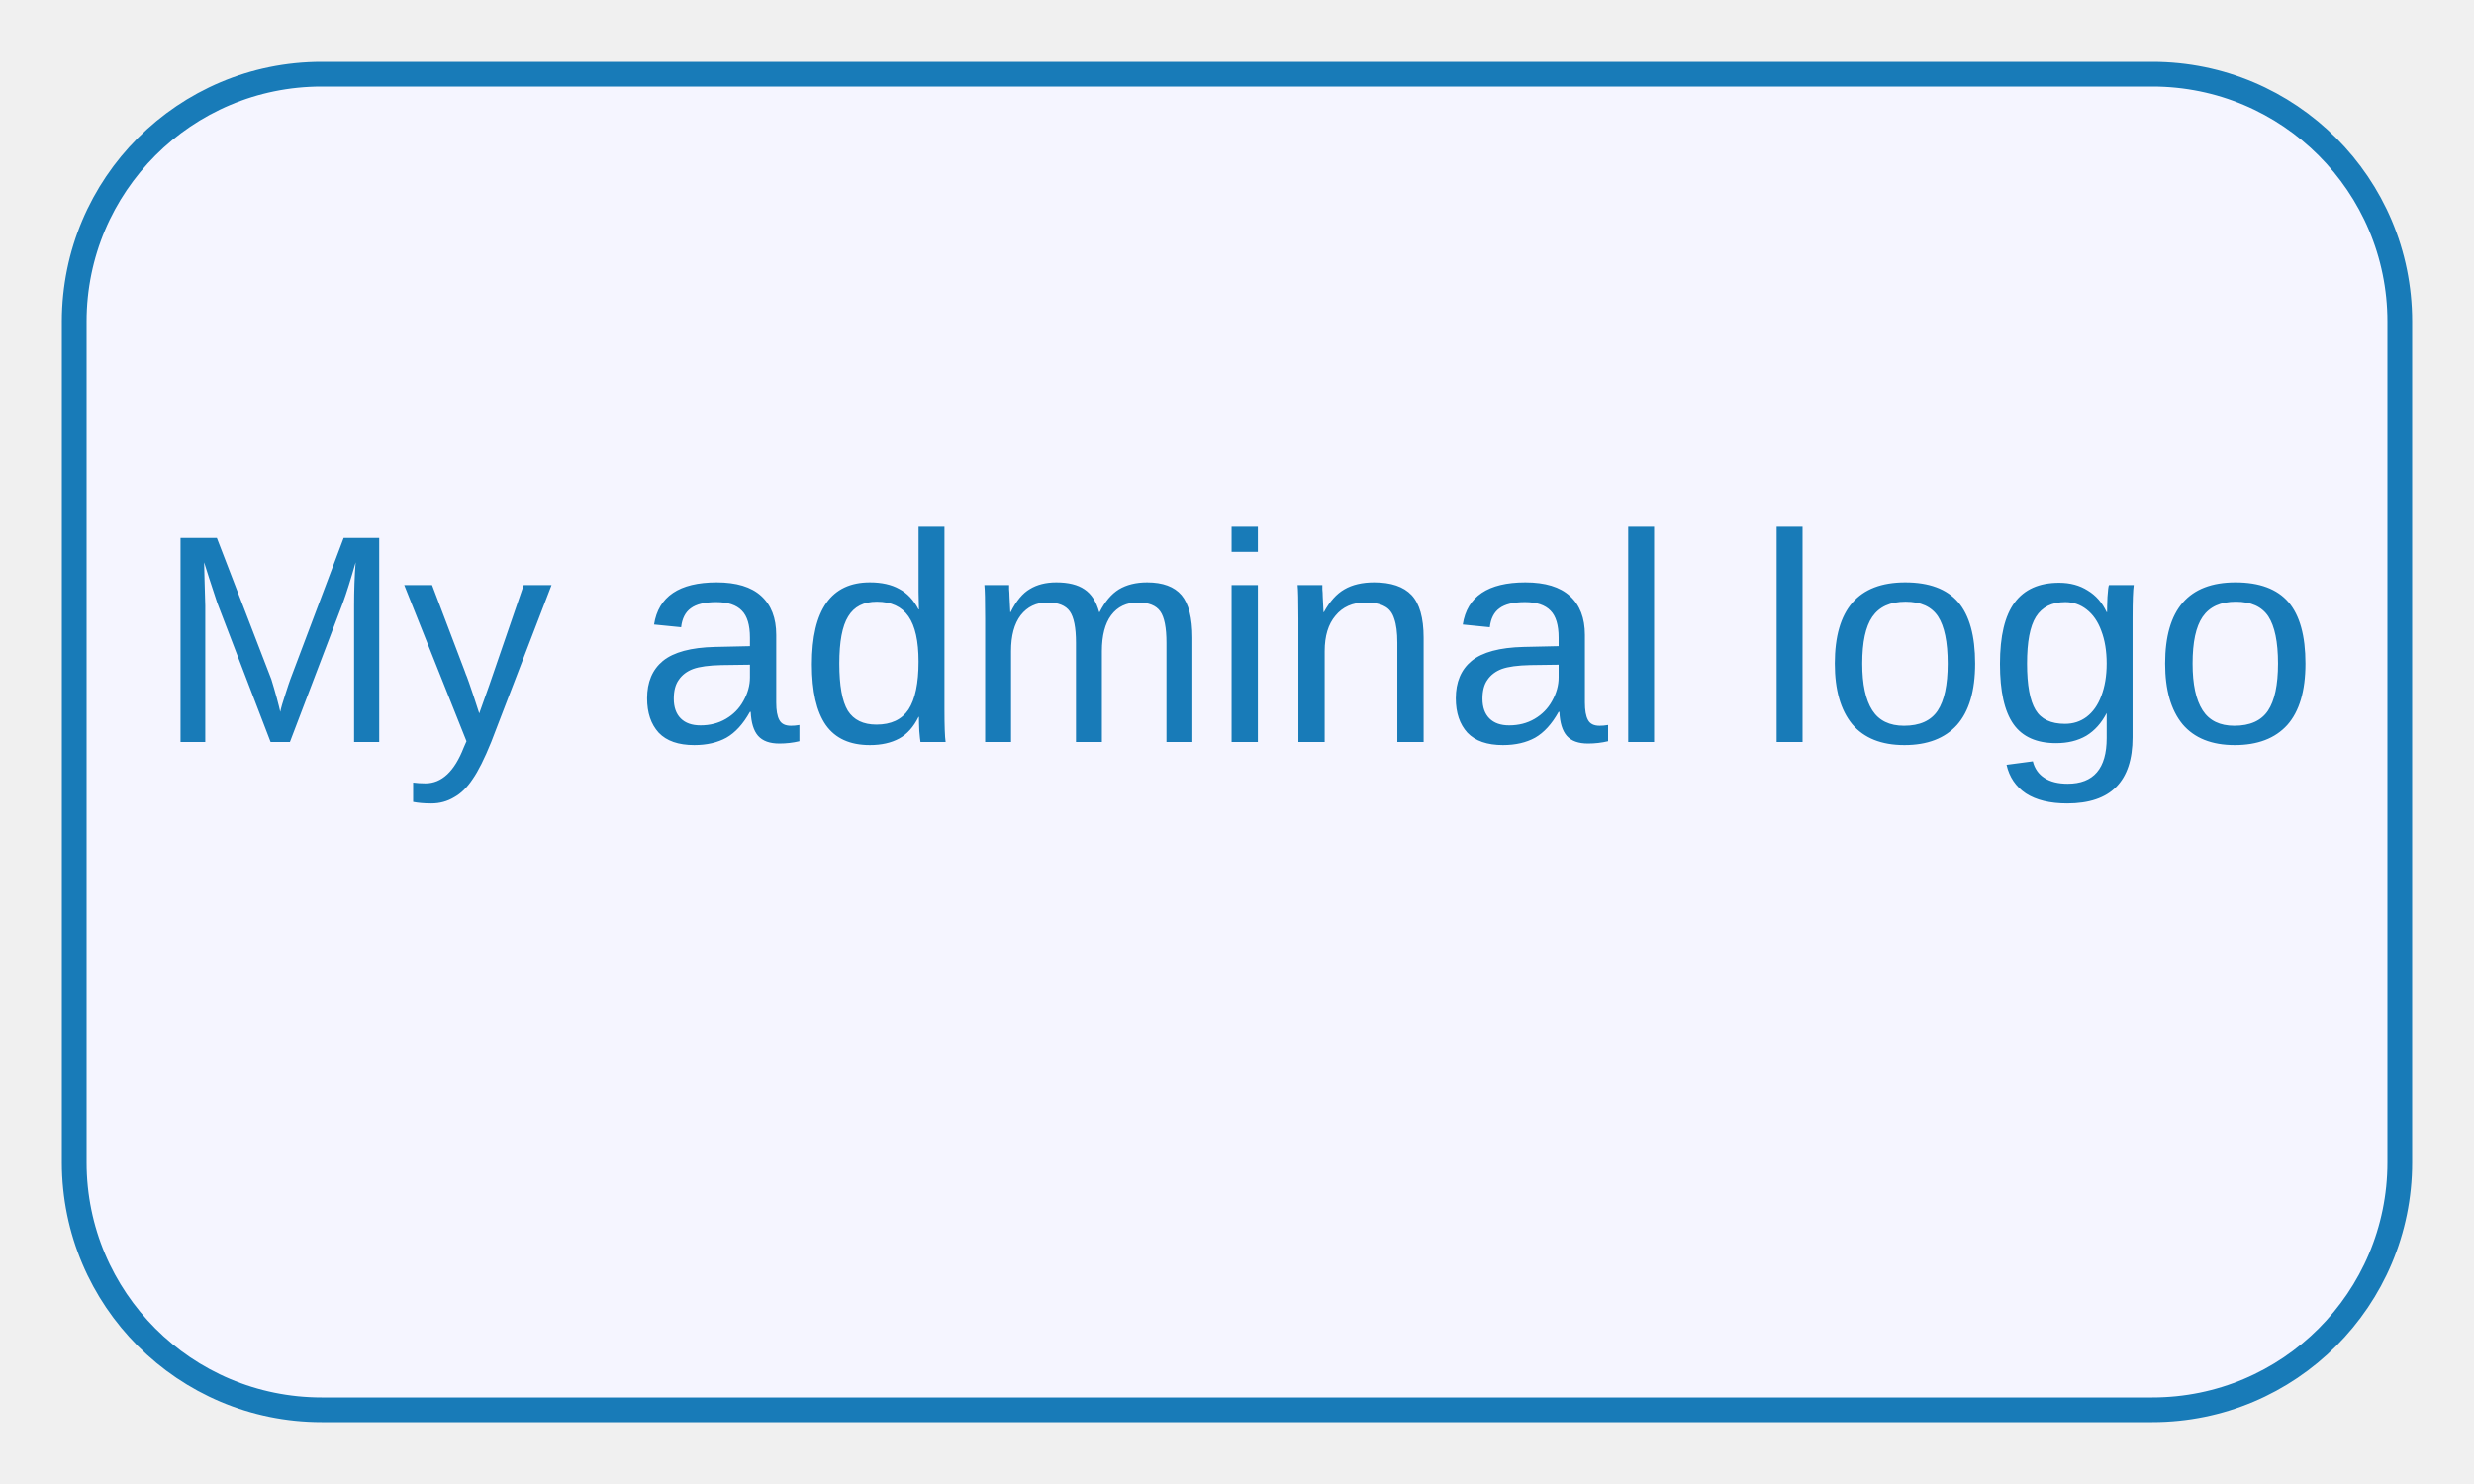
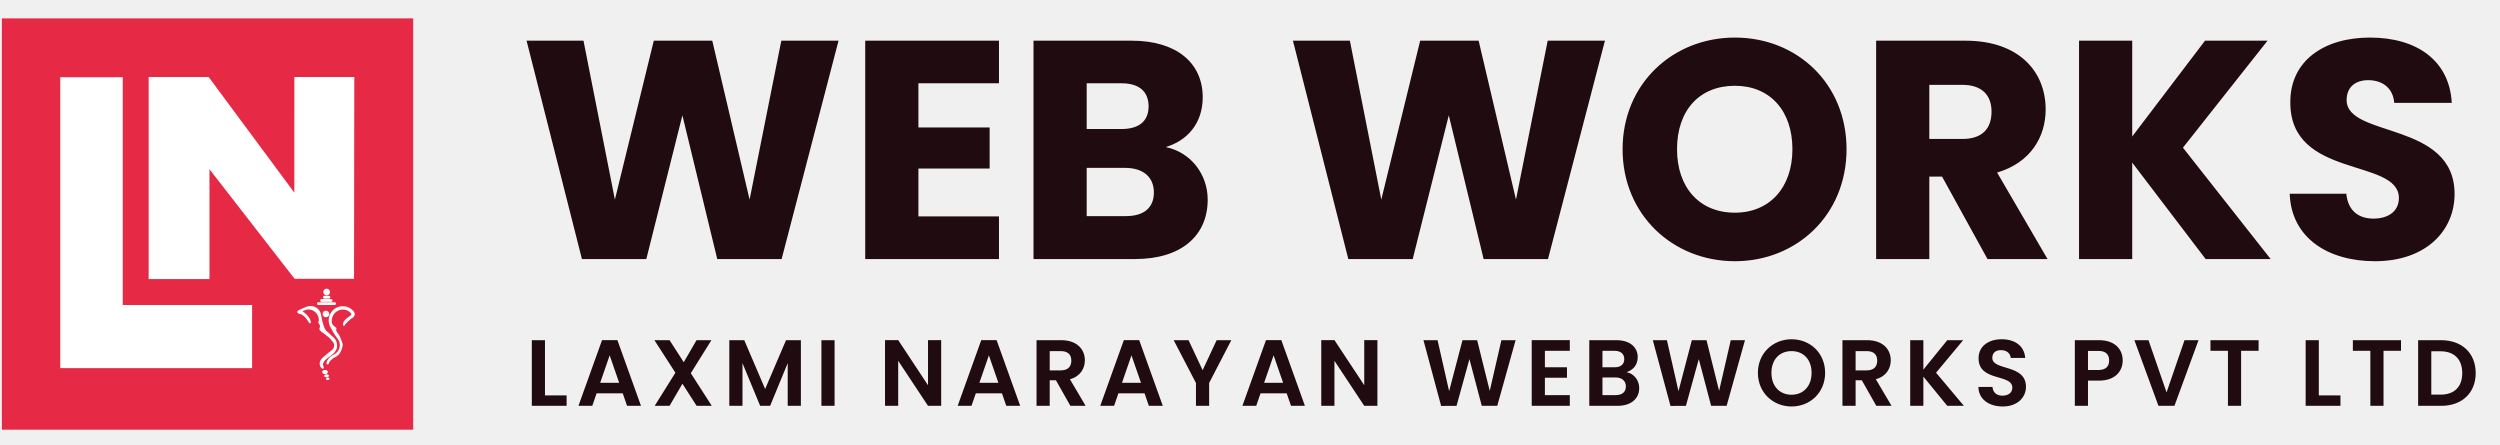
- <svg xmlns="http://www.w3.org/2000/svg" width="100" height="60">
-   <rect x="3" y="3" rx="10" ry="10" width="94" height="54" style="stroke: #187bb8; fill: #f5f5ff;" />
-   <text x="50%" y="50%" text-anchor="middle" alignment-baseline="middle" style="font-family: Arial, 'Helvetica Neue', Helvetica; fill: #187bb8;">My adminal logo</text>
+ <svg xmlns="http://www.w3.org/2000/svg" width="225" height="40" viewBox="0 0 225 40" fill="none">
+   <path d="M37.186 1.654H0.169V38.671H37.186V1.654Z" fill="#E62A45" />
+   <path d="M22.689 33.129H11.049H5.423V27.449V6.948H11.048V27.449H22.689L22.689 33.129ZM18.852 15.229V25.116H13.38V6.928H18.777L18.852 7.031L26.49 17.338L26.492 6.928H31.886L31.863 25.094L26.515 25.094L18.852 15.229ZM28.655 27.45C28.586 27.45 28.53 27.394 28.53 27.325C28.53 27.257 28.586 27.201 28.655 27.201H30.119C30.188 27.201 30.244 27.257 30.244 27.325C30.244 27.394 30.188 27.45 30.119 27.45H28.655ZM29.632 28.258C29.632 28.423 29.498 28.557 29.333 28.557C29.168 28.557 29.034 28.423 29.034 28.258C29.034 28.093 29.168 27.959 29.333 27.959C29.498 27.959 29.632 28.093 29.632 28.258ZM29.193 26.623H29.605C29.674 26.623 29.73 26.679 29.73 26.747C29.73 26.816 29.674 26.872 29.605 26.872H29.193C29.124 26.872 29.068 26.816 29.068 26.747C29.069 26.679 29.125 26.623 29.193 26.623ZM29.095 26.282C29.095 26.114 29.231 25.979 29.398 25.979C29.566 25.979 29.702 26.114 29.702 26.282C29.702 26.45 29.566 26.585 29.398 26.585C29.231 26.585 29.095 26.45 29.095 26.282ZM29.804 26.918C29.873 26.918 29.929 26.974 29.929 27.043C29.929 27.111 29.873 27.167 29.804 27.167H28.946C28.878 27.167 28.822 27.111 28.822 27.043C28.822 26.974 28.878 26.918 28.946 26.918H29.804ZM28.952 33.144C28.841 33.036 28.771 32.887 28.771 32.72C28.771 32.575 28.823 32.442 28.91 32.339C28.958 32.21 29.902 31.479 29.902 31.479C30.006 31.381 30.072 31.244 30.072 31.09C30.072 30.936 30.006 30.799 29.902 30.702V30.7C29.493 30.163 28.918 29.923 28.788 29.717C28.783 29.711 28.779 29.705 28.776 29.698C28.776 29.698 28.775 29.698 28.775 29.697C28.77 29.688 28.757 29.678 28.754 29.668C28.747 29.649 28.744 29.628 28.744 29.607C28.751 29.465 28.799 29.474 28.799 29.399C28.799 29.296 28.763 29.203 28.704 29.128C28.694 29.116 28.659 29.089 28.655 29.074C28.632 28.988 28.696 28.898 28.696 28.802C28.696 28.276 28.27 27.85 27.743 27.85C27.706 27.85 27.669 27.853 27.633 27.857L27.278 27.973C27.266 27.98 27.253 27.987 27.241 27.995C27.235 27.999 27.229 28.003 27.223 28.007C27.284 28.047 27.9 28.457 27.982 28.981L27.978 28.983C27.98 28.99 27.982 28.996 27.982 29.003C27.982 29.055 27.94 29.097 27.889 29.097C27.858 29.097 27.832 29.081 27.815 29.059L27.814 29.059C27.814 29.059 27.811 29.056 27.808 29.049C27.805 29.045 27.803 29.04 27.801 29.036C27.736 28.914 27.403 28.33 26.976 28.244C26.924 28.239 26.887 28.228 26.86 28.216C26.822 28.203 26.792 28.174 26.775 28.139C26.774 28.139 26.774 28.138 26.774 28.138C26.765 28.118 26.76 28.097 26.76 28.074C26.76 28.014 26.795 27.962 26.846 27.938C26.846 27.938 27.6 27.558 27.79 27.558C27.792 27.558 27.793 27.558 27.795 27.558C27.849 27.549 27.904 27.543 27.96 27.543C28.413 27.543 28.79 27.858 28.887 28.281C28.888 28.284 28.889 28.286 28.89 28.289C28.894 28.311 28.898 28.334 28.901 28.357C29.044 29.181 29.21 29.664 29.441 29.841C29.554 29.928 29.733 30.101 29.889 30.258C30.014 30.34 30.119 30.449 30.197 30.577C30.199 30.579 30.201 30.581 30.201 30.581H30.199C30.288 30.729 30.339 30.901 30.339 31.085C30.339 31.133 30.335 31.179 30.329 31.224C30.329 31.227 30.329 31.23 30.329 31.233C30.322 31.343 30.282 31.447 30.226 31.544C30.164 31.662 30.079 31.766 29.977 31.849C29.896 31.924 29.815 31.988 29.745 32.038C29.363 32.313 29.068 32.499 29.068 32.838C29.068 32.888 29.125 32.99 29.136 33.037C29.142 33.05 29.145 33.065 29.145 33.08C29.145 33.139 29.097 33.188 29.037 33.188C29.002 33.187 28.972 33.169 28.952 33.144ZM28.994 33.482C28.994 33.377 29.109 33.292 29.25 33.292C29.392 33.292 29.507 33.377 29.507 33.482C29.507 33.587 29.392 33.671 29.25 33.671C29.109 33.671 28.994 33.587 28.994 33.482ZM29.173 33.822C29.173 33.746 29.27 33.685 29.39 33.685C29.509 33.685 29.606 33.746 29.606 33.822C29.606 33.898 29.509 33.96 29.39 33.96C29.27 33.96 29.173 33.898 29.173 33.822ZM29.498 34.2C29.411 34.2 29.34 34.151 29.34 34.09C29.34 34.029 29.411 33.98 29.498 33.98C29.586 33.98 29.656 34.029 29.656 34.09C29.656 34.15 29.586 34.2 29.498 34.2ZM31.819 28.533C31.818 28.534 31.819 28.534 31.818 28.535C31.758 28.618 31.731 28.584 31.555 28.713C31.555 28.713 31.554 28.713 31.554 28.714C31.556 28.715 31.558 28.715 31.561 28.716C31.456 28.805 31.216 29.017 31.087 29.175C31.072 29.194 31.059 29.211 31.048 29.225C31.033 29.247 31.02 29.267 31.012 29.284C31.012 29.283 31.011 29.282 31.011 29.281C31.008 29.313 30.982 29.338 30.949 29.338C30.913 29.338 30.884 29.309 30.884 29.273C30.884 29.27 30.886 29.267 30.887 29.264C30.886 29.265 30.885 29.267 30.885 29.269C30.881 29.242 30.875 29.209 30.875 29.182C30.875 29.089 30.902 29.003 30.945 28.929C30.947 28.925 30.948 28.922 30.949 28.92C31 28.805 31.305 28.572 31.305 28.572C31.417 28.495 31.523 28.429 31.579 28.365C31.582 28.362 31.583 28.359 31.585 28.356C31.593 28.347 31.599 28.337 31.604 28.328C31.607 28.325 31.608 28.32 31.61 28.316C31.616 28.301 31.62 28.286 31.619 28.27C31.619 28.232 31.602 28.197 31.575 28.173C31.51 28.09 31.389 28.015 31.302 27.967C31.315 27.957 31.329 27.948 31.343 27.94C31.331 27.947 31.319 27.954 31.308 27.962C31.174 27.897 31.025 27.859 30.866 27.859C30.31 27.859 29.859 28.31 29.859 28.866C29.859 29.188 29.93 29.242 30.165 29.426C30.232 29.454 30.279 29.52 30.279 29.596C30.279 29.638 30.265 29.677 30.241 29.707C30.294 29.842 30.366 29.975 30.425 30.024C30.605 30.194 30.845 30.971 30.845 30.971C30.845 30.971 30.823 31.817 30.206 32.123C29.751 32.349 29.626 32.584 29.592 32.692C29.592 32.695 29.594 32.697 29.594 32.7C29.594 32.718 29.588 32.735 29.579 32.75C29.579 32.751 29.579 32.753 29.579 32.753L29.578 32.752C29.56 32.783 29.528 32.805 29.489 32.805C29.431 32.805 29.384 32.758 29.384 32.7C29.402 32.334 29.838 31.999 30.128 31.861C30.418 31.723 30.846 31.092 30.379 30.478C30.066 30.067 29.85 29.666 29.741 29.447C29.712 29.395 29.687 29.342 29.666 29.287C29.662 29.279 29.66 29.273 29.66 29.273L29.661 29.276C29.609 29.137 29.579 28.986 29.579 28.829C29.579 28.127 30.148 27.558 30.851 27.558C31.229 27.558 31.568 27.724 31.801 27.987C31.876 28.057 31.925 28.157 31.925 28.268C31.924 28.371 31.884 28.464 31.819 28.533Z" fill="white" />
+   <path d="M52.374 23.313H58.169L61.416 10.38L64.552 23.313H70.346L75.469 3.661H70.318L67.463 17.966L64.104 3.661H58.841L55.341 17.966L52.514 3.661H47.391L52.374 23.313ZM89.907 3.661H77.87V23.313H89.907V19.478H82.657V15.166H89.067V11.471H82.657V7.496H89.907V3.661ZM103.849 17.322C103.849 18.722 102.925 19.45 101.33 19.45H97.802V15.111H101.274C102.87 15.111 103.849 15.922 103.849 17.322ZM103.373 9.568C103.373 10.911 102.506 11.611 100.938 11.611H97.802V7.496H100.938C102.506 7.496 103.373 8.224 103.373 9.568ZM108.693 17.966C108.693 15.726 107.209 13.711 104.913 13.235C106.816 12.675 108.245 11.135 108.245 8.756C108.245 5.648 105.865 3.661 101.862 3.661H93.016V23.313H102.169C106.313 23.313 108.693 21.213 108.693 17.966ZM121.348 23.313H127.144L130.391 10.38L133.526 23.313H139.321L144.444 3.661H139.293L136.438 17.966L133.078 3.661H127.815L124.316 17.966L121.489 3.661H116.365L121.348 23.313ZM166.188 13.431C166.188 7.524 161.737 3.381 156.139 3.381C150.568 3.381 146.033 7.524 146.033 13.431C146.033 19.338 150.568 23.509 156.139 23.509C161.71 23.509 166.188 19.338 166.188 13.431ZM150.932 13.431C150.932 9.932 152.947 7.72 156.139 7.72C159.274 7.72 161.318 9.932 161.318 13.431C161.318 16.874 159.274 19.142 156.139 19.142C152.947 19.142 150.932 16.874 150.932 13.431ZM179.238 10.043C179.238 11.583 178.398 12.507 176.606 12.507H173.638V7.636H176.606C178.398 7.636 179.238 8.588 179.238 10.043ZM168.852 3.661V23.313H173.638V15.894H174.787L178.874 23.313H184.277L179.741 15.53C182.765 14.635 184.109 12.311 184.109 9.848C184.109 6.432 181.701 3.661 176.886 3.661H168.852ZM198.507 23.313H204.358L196.464 13.291L204.078 3.661H198.452L191.9 12.283V3.661H187.114V23.313H191.9V14.635L198.507 23.313ZM220.911 17.462C220.911 10.883 211.196 12.423 211.196 9.008C211.196 7.776 212.064 7.188 213.212 7.216C214.5 7.244 215.395 8 215.479 9.26H220.658C220.463 5.508 217.579 3.381 213.296 3.381C209.18 3.381 206.129 5.452 206.129 9.176C206.073 16.146 215.9 14.187 215.9 17.826C215.9 18.974 215.003 19.674 213.604 19.674C212.26 19.674 211.308 18.946 211.169 17.434H206.073C206.213 21.409 209.517 23.509 213.744 23.509C218.335 23.509 220.911 20.765 220.911 17.462Z" fill="#1F0B10" />
+   <path d="M47.863 30.617V36.525H50.995V35.585H49.048V30.617H47.863ZM56.436 36.525H57.689L55.565 30.609H54.185L52.061 36.525H53.305L53.694 35.399H56.047L56.436 36.525ZM55.725 34.451H54.016L54.87 31.98L55.725 34.451ZM62.697 36.525H64.06L62.172 33.588L64.026 30.617H62.689L61.538 32.598L60.26 30.617H58.897L60.785 33.545L58.923 36.525H60.26L61.419 34.536L62.697 36.525ZM65.638 36.525H66.823V32.682L68.414 36.525H69.311L70.894 32.682V36.525H72.079V30.617H70.742L68.863 35.01L66.984 30.617H65.638V36.525ZM73.927 36.525H75.112V30.617H73.927V36.525ZM83.521 30.609V34.671L80.838 30.609H79.653V36.525H80.838V32.471L83.521 36.525H84.706V30.609H83.521ZM90.565 36.525H91.817L89.693 30.609H88.314L86.19 36.525H87.434L87.823 35.399H90.176L90.565 36.525ZM89.854 34.451H88.144L88.999 31.98L89.854 34.451ZM96.42 32.454C96.42 32.987 96.124 33.334 95.463 33.334H94.474V31.599H95.463C96.124 31.599 96.42 31.929 96.42 32.454ZM93.289 30.617V36.525H94.474V34.222H95.032L96.335 36.525H97.706L96.293 34.129C97.241 33.876 97.638 33.148 97.638 32.428C97.638 31.438 96.928 30.617 95.506 30.617H93.289ZM103.398 36.525H104.651L102.527 30.609H101.147L99.023 36.525H100.267L100.656 35.399H103.009L103.398 36.525ZM102.688 34.451H100.978L101.833 31.98L102.688 34.451ZM107.637 34.468V36.525H108.822V34.468L110.819 30.617H109.499L108.238 33.317L106.969 30.617H105.631L107.637 34.468ZM116.191 36.525H117.443L115.319 30.609H113.94L111.816 36.525H113.06L113.449 35.399H115.802L116.191 36.525ZM115.48 34.451H113.77L114.625 31.98L115.48 34.451ZM122.782 30.609V34.671L120.1 30.609H118.914V36.525H120.1V32.471L122.782 36.525H123.967V30.609H122.782ZM129.702 36.533L131.089 36.525L132.249 32.318L133.358 36.525H134.754L136.404 30.617H135.126L134.077 35.179L132.943 30.617H131.623L130.421 35.204L129.38 30.617H128.111L129.702 36.533ZM141.282 30.609H137.855V36.525H141.282V35.56H139.04V33.994H141.028V33.055H139.04V31.574H141.282V30.609ZM146.329 34.781C146.329 35.28 145.99 35.56 145.414 35.56H144.221V33.969H145.389C145.965 33.969 146.329 34.273 146.329 34.781ZM146.184 32.318C146.184 32.801 145.863 33.055 145.304 33.055H144.221V31.574H145.304C145.863 31.574 146.184 31.844 146.184 32.318ZM147.53 34.925C147.53 34.231 147.056 33.613 146.387 33.495C146.963 33.309 147.394 32.86 147.394 32.141C147.394 31.261 146.709 30.617 145.474 30.617H143.036V36.525H145.583C146.811 36.525 147.53 35.864 147.53 34.925ZM150.344 36.533L151.733 36.525L152.892 32.318L154.001 36.525H155.397L157.047 30.617H155.769L154.72 35.179L153.586 30.617H152.266L151.064 35.204L150.023 30.617H148.754L150.344 36.533ZM164.261 33.554C164.261 31.785 162.924 30.533 161.24 30.533C159.573 30.533 158.21 31.785 158.21 33.554C158.21 35.331 159.573 36.584 161.24 36.584C162.915 36.584 164.261 35.331 164.261 33.554ZM159.429 33.554C159.429 32.352 160.165 31.599 161.24 31.599C162.307 31.599 163.042 32.352 163.042 33.554C163.042 34.756 162.307 35.526 161.24 35.526C160.165 35.526 159.429 34.756 159.429 33.554ZM168.951 32.454C168.951 32.987 168.655 33.334 167.994 33.334H167.005V31.599H167.994C168.655 31.599 168.951 31.929 168.951 32.454ZM165.82 30.617V36.525H167.005V34.222H167.563L168.867 36.525H170.238L168.824 34.129C169.772 33.876 170.169 33.148 170.169 32.428C170.169 31.438 169.459 30.617 168.037 30.617H165.82ZM175.253 36.525H176.751L174.245 33.545L176.683 30.617H175.253L173.103 33.266V30.617H171.918V36.525H173.103V33.892L175.253 36.525ZM182.337 34.815C182.337 32.733 179.307 33.393 179.307 32.208C179.307 31.726 179.654 31.497 180.12 31.514C180.627 31.523 180.94 31.828 180.966 32.217H182.269C182.193 31.15 181.364 30.533 180.154 30.533C178.935 30.533 178.071 31.176 178.071 32.242C178.063 34.383 181.11 33.613 181.11 34.891C181.11 35.314 180.78 35.61 180.221 35.61C179.671 35.61 179.358 35.297 179.324 34.823H178.055C178.071 35.941 179.02 36.584 180.246 36.584C181.592 36.584 182.337 35.746 182.337 34.815ZM187.919 33.3V31.582H188.859C189.528 31.582 189.823 31.904 189.823 32.445C189.823 32.97 189.528 33.3 188.859 33.3H187.919ZM191.042 32.445C191.042 31.421 190.332 30.617 188.91 30.617H186.735V36.525H187.919V34.256H188.91C190.433 34.256 191.042 33.342 191.042 32.445ZM194.99 35.314L193.365 30.617H192.095L194.262 36.525H195.7L197.867 30.617H196.606L194.99 35.314ZM198.941 31.574H200.515V36.525H201.7V31.574H203.274V30.617H198.941V31.574ZM207.509 30.617V36.525H210.641V35.585H208.694V30.617H207.509ZM211.758 31.574H213.332V36.525H214.517V31.574H216.091V30.617H211.758V31.574ZM219.697 30.617H217.632V36.525H219.697C221.584 36.525 222.812 35.365 222.812 33.579C222.812 31.785 221.584 30.617 219.697 30.617ZM218.817 35.517V31.616H219.655C220.899 31.616 221.602 32.352 221.602 33.579C221.602 34.806 220.899 35.517 219.655 35.517H218.817Z" fill="#1F0B10" />
</svg>
